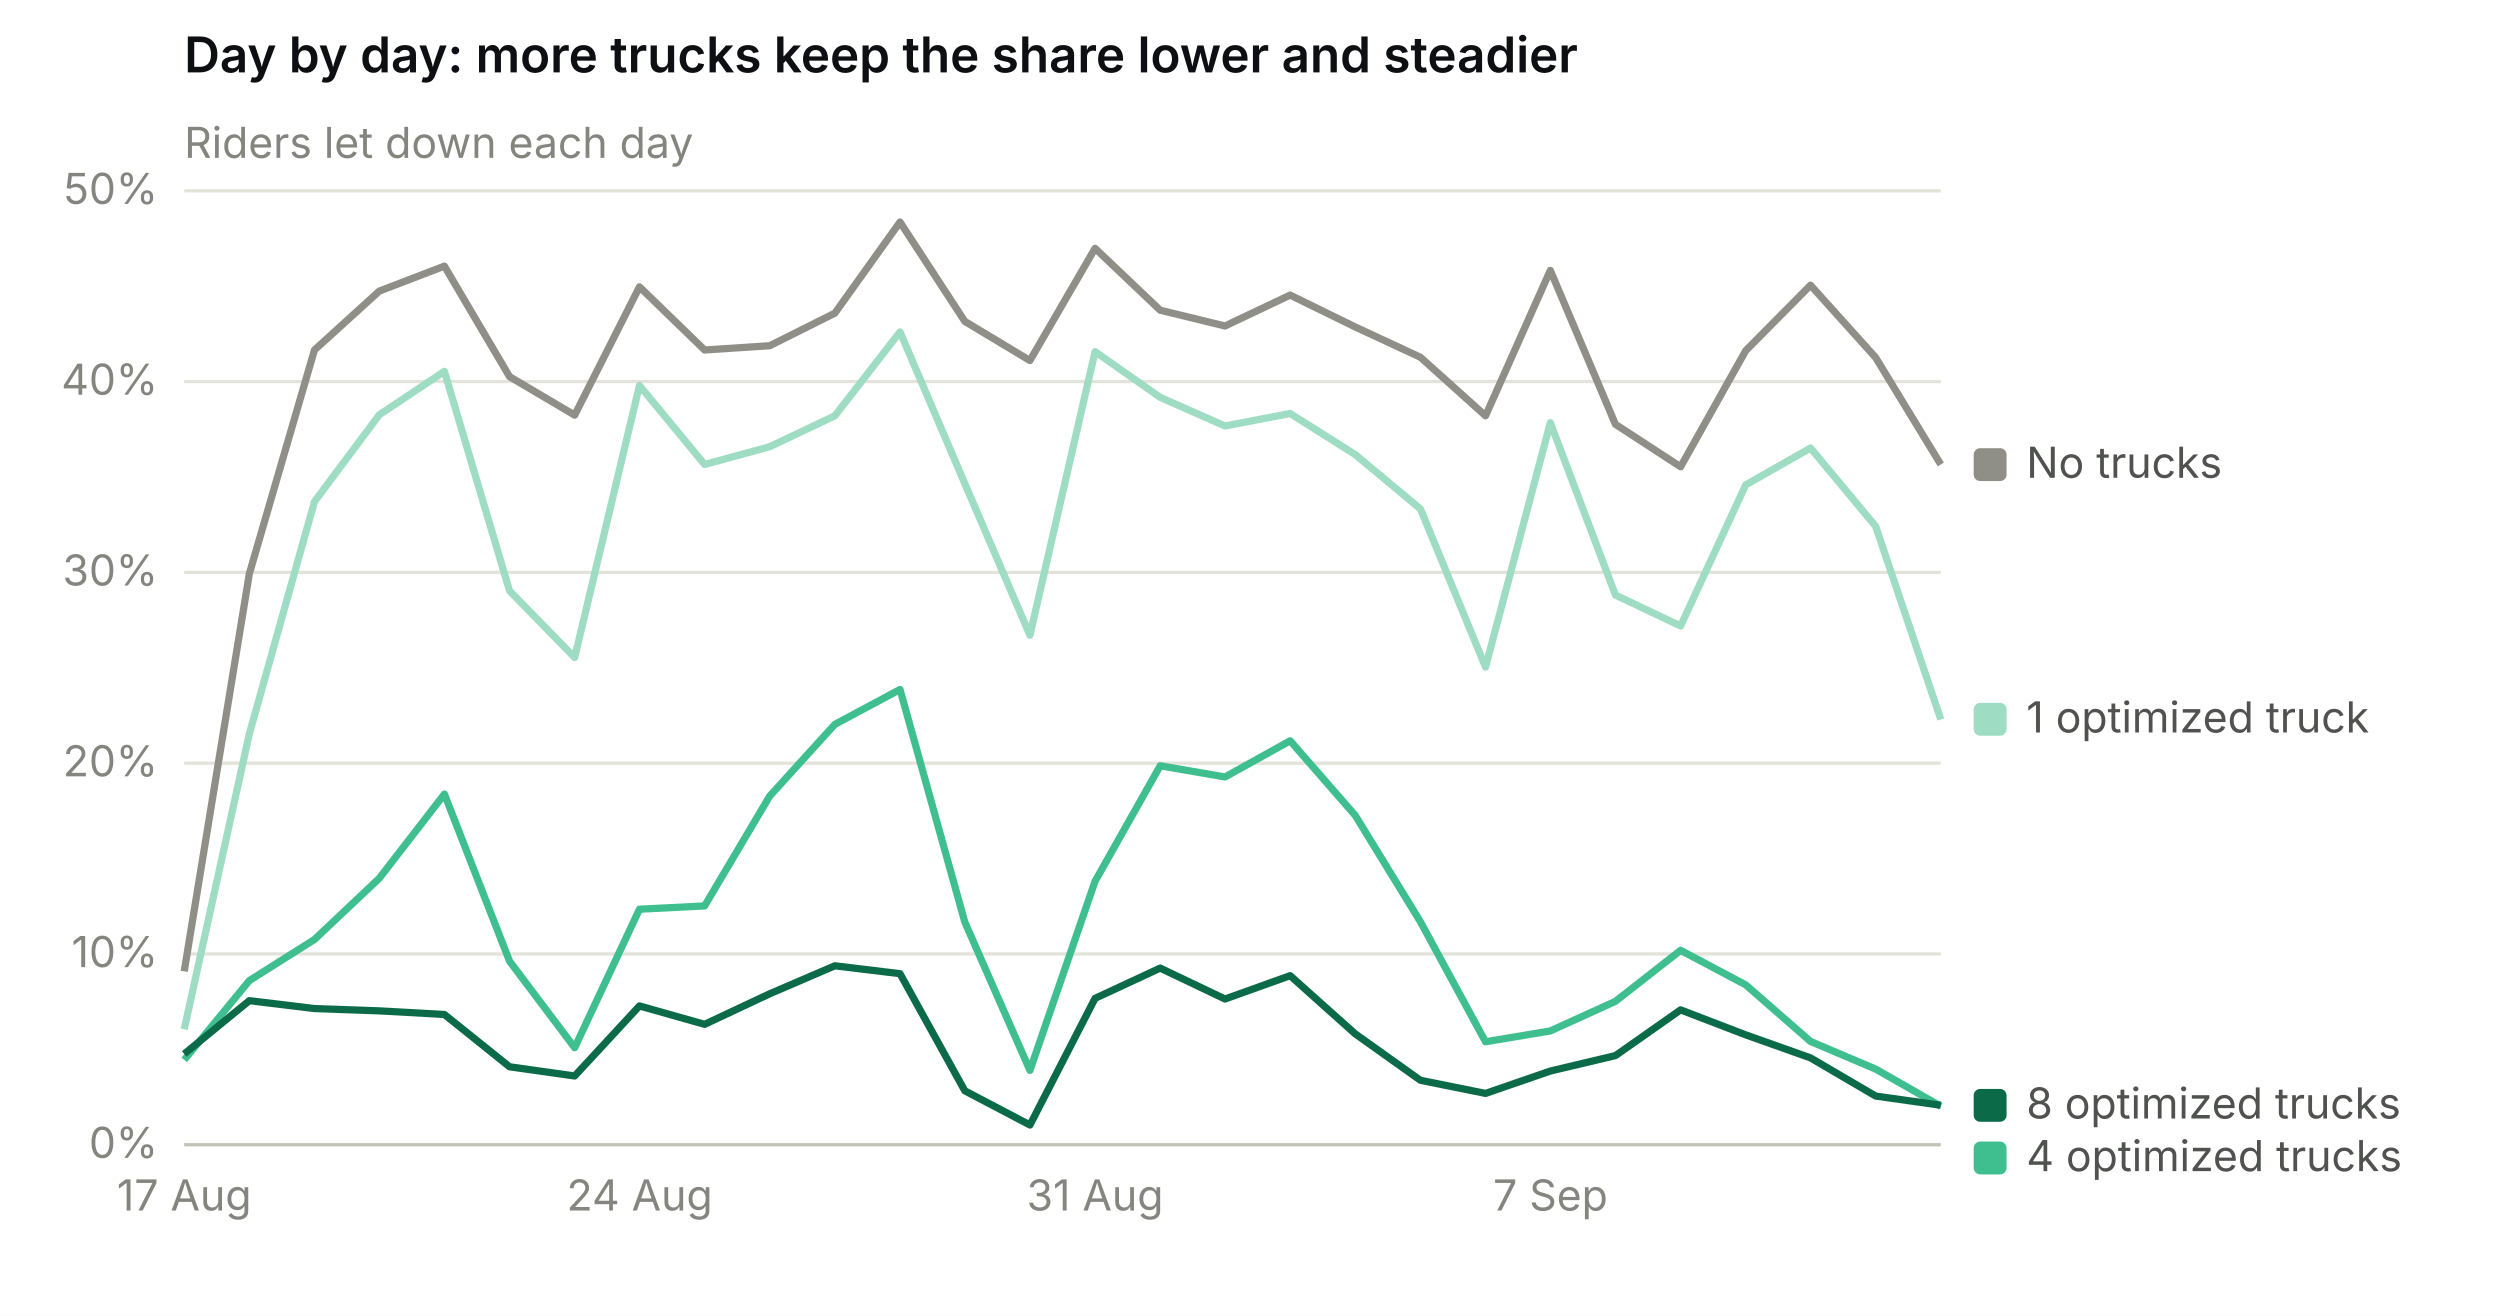
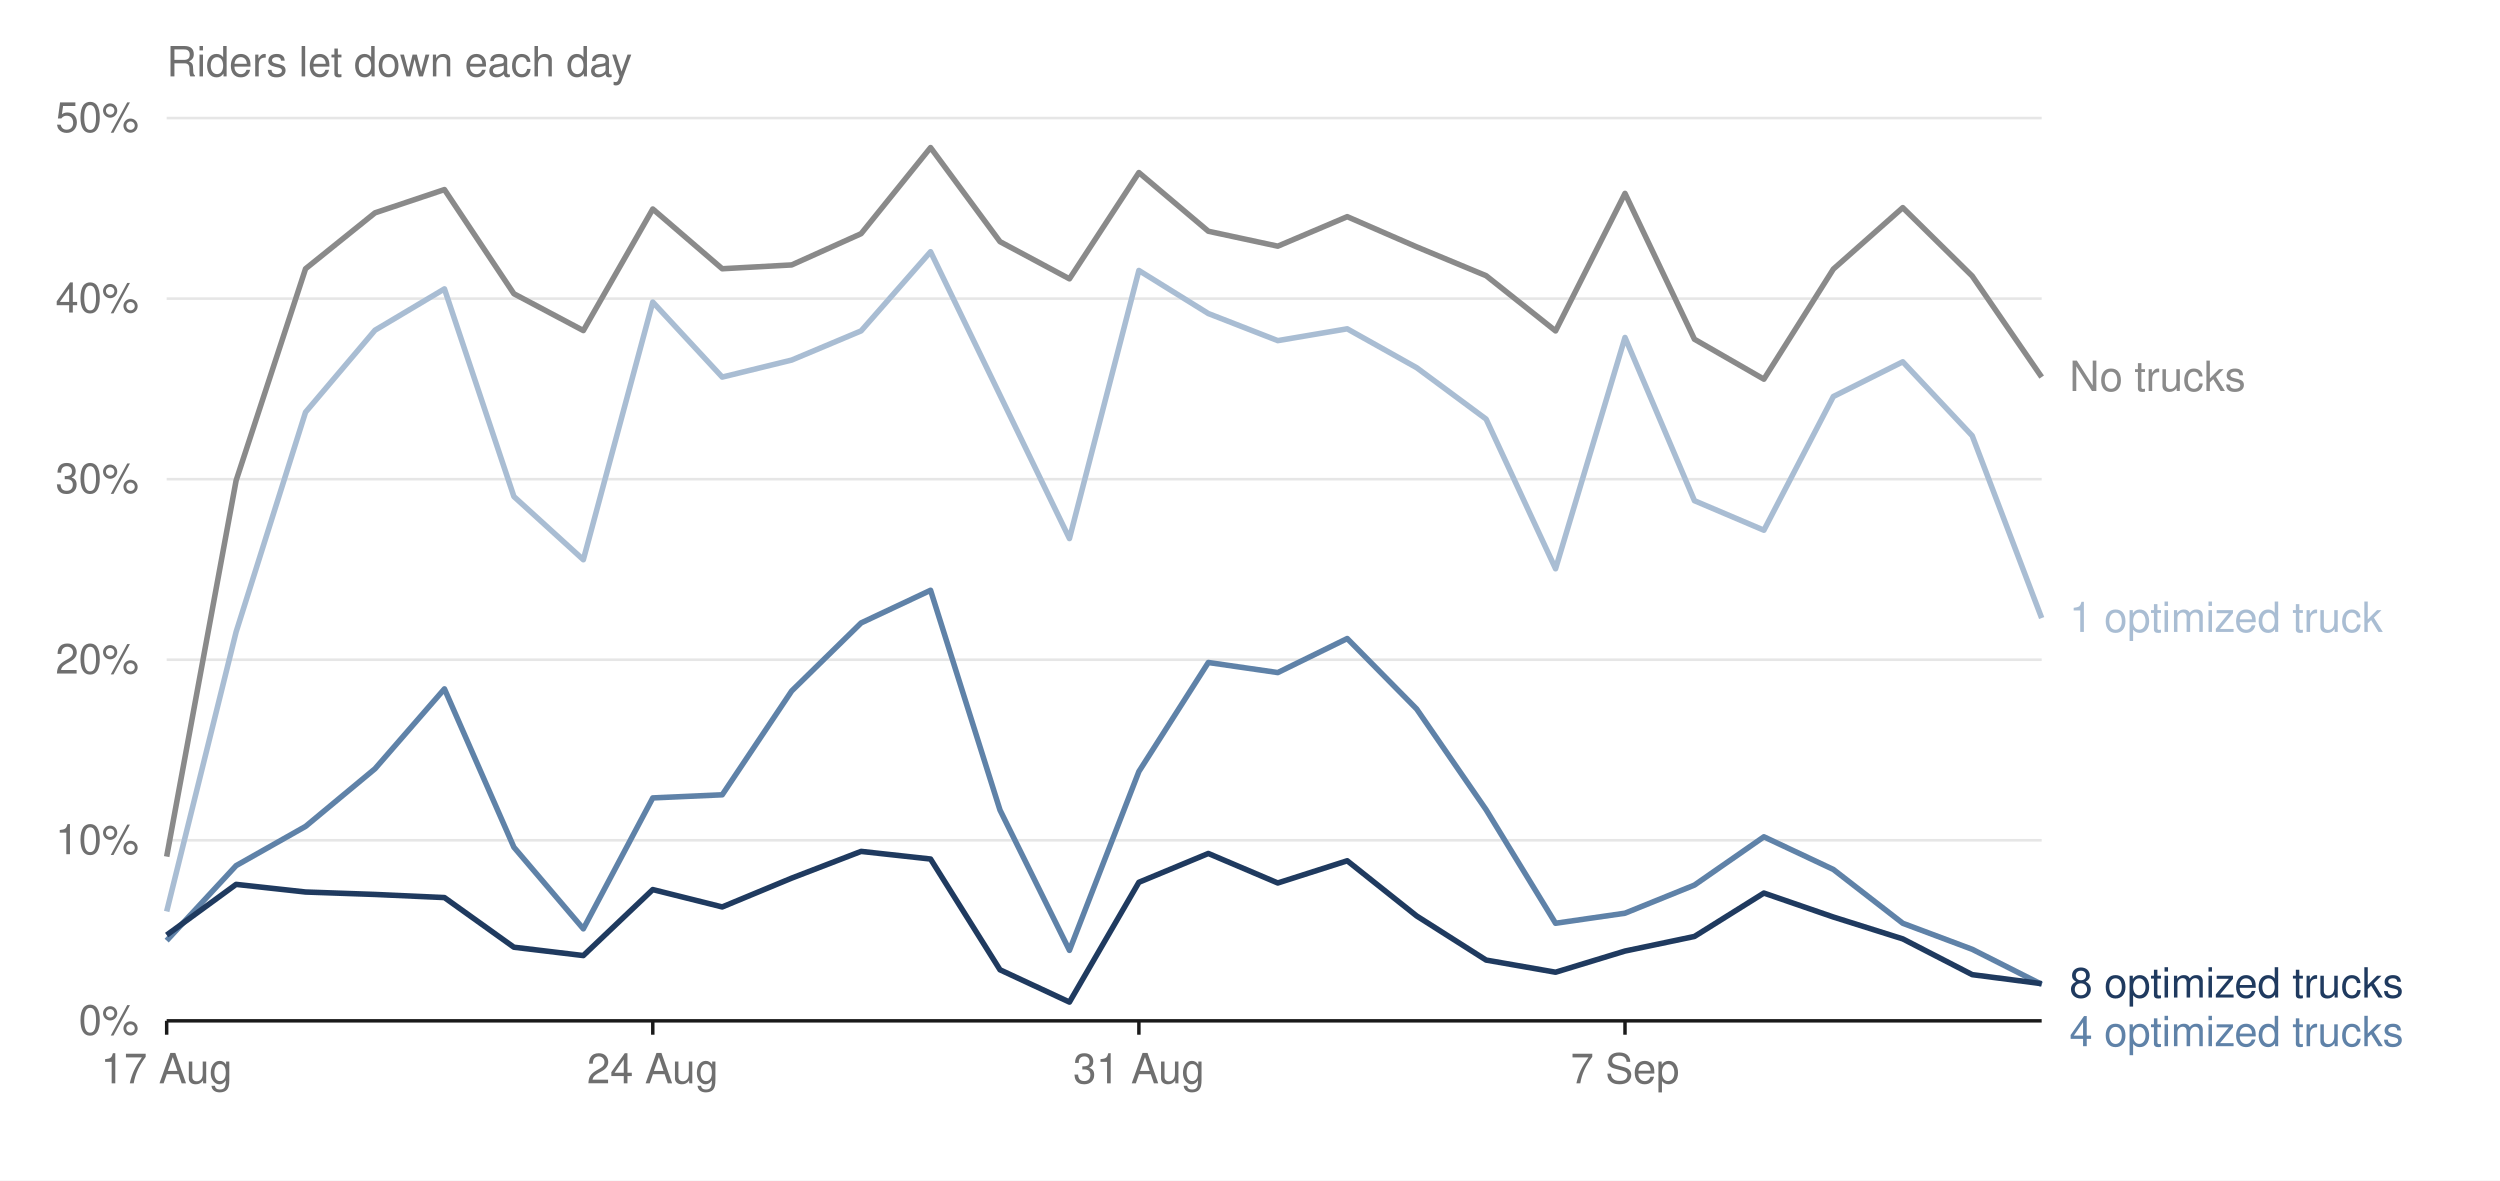
- <svg xmlns="http://www.w3.org/2000/svg" viewBox="0 0 760 400" width="760" height="400" font-family="Inter, Segoe UI, Arial, sans-serif" font-size="13">
-   <rect width="760" height="400" fill="#ffffff" />
-   <text x="56" y="22" font-size="15" font-weight="600" fill="#0d0f12">Day by day: more trucks keep the share lower and steadier</text>
-   <text x="56" y="48" fill="#85857f">Riders let down each day</text>
-   <line x1="56" x2="590" y1="348.0" y2="348.0" stroke="#c3c2b7" />
-   <text x="48" y="352.0" text-anchor="end" fill="#85857f">0%</text>
-   <line x1="56" x2="590" y1="290.0" y2="290.0" stroke="#e3e2db" />
-   <text x="48" y="294.0" text-anchor="end" fill="#85857f">10%</text>
-   <line x1="56" x2="590" y1="232.0" y2="232.0" stroke="#e3e2db" />
-   <text x="48" y="236.0" text-anchor="end" fill="#85857f">20%</text>
-   <line x1="56" x2="590" y1="174.0" y2="174.0" stroke="#e3e2db" />
-   <text x="48" y="178.0" text-anchor="end" fill="#85857f">30%</text>
-   <line x1="56" x2="590" y1="116" y2="116" stroke="#e3e2db" />
-   <text x="48" y="120" text-anchor="end" fill="#85857f">40%</text>
-   <line x1="56" x2="590" y1="58.0" y2="58.0" stroke="#e3e2db" />
-   <text x="48" y="62.0" text-anchor="end" fill="#85857f">50%</text>
-   <text x="56.0" y="368" text-anchor="middle" fill="#85857f">17 Aug</text>
-   <text x="194.444" y="368" text-anchor="middle" fill="#85857f">24 Aug</text>
-   <text x="332.889" y="368" text-anchor="middle" fill="#85857f">31 Aug</text>
-   <text x="471.333" y="368" text-anchor="middle" fill="#85857f">7 Sep</text>
-   <text x="323.0" y="390" text-anchor="middle" fill="#85857f" />
-   <polyline points="56.0,295.3 75.8,174.4 95.6,106.4 115.3,88.5 135.1,80.9 154.9,114.5 174.7,126.2 194.4,87.2 214.2,106.4 234.0,105.1 253.8,95.2 273.6,67.5 293.3,97.7 313.1,109.6 332.9,75.5 352.7,94.3 372.4,99.1 392.2,89.7 412.0,99.4 431.8,108.6 451.6,126.4 471.3,82.2 491.1,129.0 510.9,141.9 530.7,106.6 550.4,86.7 570.2,108.7 590.0,141.2" fill="none" stroke="#8f8e87" stroke-width="2.2" stroke-linejoin="round" />
-   <polyline points="56.0,312.9 75.8,223.1 95.6,152.5 115.3,126.1 135.1,112.9 154.9,179.6 174.7,199.9 194.4,117.2 214.2,141.2 234.0,135.8 253.8,126.4 273.6,100.9 293.3,147.0 313.1,193.1 332.9,106.9 352.7,120.8 372.4,129.5 392.2,125.7 412.0,138.2 431.8,154.7 451.6,202.8 471.3,128.5 491.1,180.9 510.9,190.3 530.7,147.4 550.4,136.2 570.2,160.0 590.0,218.7" fill="none" stroke="#9fdcc4" stroke-width="2.2" stroke-linejoin="round" />
-   <polyline points="56.0,322.2 75.8,298.1 95.6,285.6 115.3,267.0 135.1,241.4 154.9,292.2 174.7,318.5 194.4,276.4 214.2,275.4 234.0,242.0 253.8,220.2 273.6,209.6 293.3,280.3 313.1,325.4 332.9,267.9 352.7,232.8 372.4,236.2 392.2,225.2 412.0,247.9 431.8,280.2 451.6,316.7 471.3,313.4 491.1,304.4 510.9,288.9 530.7,299.4 550.4,316.6 570.2,325.0 590.0,336.3" fill="none" stroke="#3fbf90" stroke-width="2.2" stroke-linejoin="round" />
-   <polyline points="56.0,320.4 75.8,304.2 95.6,306.6 115.3,307.3 135.1,308.4 154.9,324.3 174.7,327.1 194.4,305.8 214.2,311.4 234.0,302.1 253.8,293.6 273.6,296.0 293.3,331.6 313.1,342.0 332.9,303.5 352.7,294.3 372.4,303.7 392.2,296.6 412.0,314.3 431.8,328.4 451.6,332.4 471.3,325.6 491.1,320.9 510.9,307.0 530.7,314.6 550.4,321.6 570.2,333.2 590.0,336.0" fill="none" stroke="#0b6b49" stroke-width="2.2" stroke-linejoin="round" />
-   <rect x="600" y="136.246" width="10" height="10" rx="2" fill="#8f8e87" />
-   <text x="616" y="145.246" fill="#50524f">No trucks</text>
-   <rect x="600" y="213.662" width="10" height="10" rx="2" fill="#9fdcc4" />
-   <text x="616" y="222.662" fill="#50524f">1 optimized truck</text>
-   <rect x="600" y="331.03" width="10" height="10" rx="2" fill="#0b6b49" />
-   <text x="616" y="340.03" fill="#50524f">8 optimized trucks</text>
-   <rect x="600" y="347.03" width="10" height="10" rx="2" fill="#3fbf90" />
-   <text x="616" y="356.03" fill="#50524f">4 optimized trucks</text>
+ <svg xmlns="http://www.w3.org/2000/svg" viewBox="0 0 720 340" width="720" height="340" font-family="Helvetica Neue, Helvetica, Arial, sans-serif" font-size="12">
+   <rect width="720" height="340" fill="#ffffff" />
+   <text x="48" y="22" fill="#6f6f6f">Riders let down each day</text>
+   <text x="40" y="298.0" text-anchor="end" fill="#6f6f6f">0%</text>
+   <line x1="48" x2="588" y1="242.0" y2="242.0" stroke="#e6e6e6" stroke-width="0.75" />
+   <text x="40" y="246.0" text-anchor="end" fill="#6f6f6f">10%</text>
+   <line x1="48" x2="588" y1="190.0" y2="190.0" stroke="#e6e6e6" stroke-width="0.75" />
+   <text x="40" y="194.0" text-anchor="end" fill="#6f6f6f">20%</text>
+   <line x1="48" x2="588" y1="138.0" y2="138.0" stroke="#e6e6e6" stroke-width="0.75" />
+   <text x="40" y="142.0" text-anchor="end" fill="#6f6f6f">30%</text>
+   <line x1="48" x2="588" y1="86.0" y2="86.0" stroke="#e6e6e6" stroke-width="0.75" />
+   <text x="40" y="90.0" text-anchor="end" fill="#6f6f6f">40%</text>
+   <line x1="48" x2="588" y1="34.0" y2="34.0" stroke="#e6e6e6" stroke-width="0.75" />
+   <text x="40" y="38.0" text-anchor="end" fill="#6f6f6f">50%</text>
+   <line x1="48" x2="588" y1="294.0" y2="294.0" stroke="#1a1a1a" stroke-width="1" />
+   <line x1="48.0" x2="48.0" y1="294.0" y2="298.0" stroke="#1a1a1a" stroke-width="1" />
+   <text x="48.0" y="312.0" text-anchor="middle" fill="#6f6f6f">17 Aug</text>
+   <line x1="188.0" x2="188.0" y1="294.0" y2="298.0" stroke="#1a1a1a" stroke-width="1" />
+   <text x="188.0" y="312.0" text-anchor="middle" fill="#6f6f6f">24 Aug</text>
+   <line x1="328.0" x2="328.0" y1="294.0" y2="298.0" stroke="#1a1a1a" stroke-width="1" />
+   <text x="328.0" y="312.0" text-anchor="middle" fill="#6f6f6f">31 Aug</text>
+   <line x1="468.0" x2="468.0" y1="294.0" y2="298.0" stroke="#1a1a1a" stroke-width="1" />
+   <text x="468.0" y="312.0" text-anchor="middle" fill="#6f6f6f">7 Sep</text>
+   <polyline points="48.0,246.7 68.0,138.4 88.0,77.4 108.0,61.3 128.0,54.6 148.0,84.6 168.0,95.2 188.0,60.2 208.0,77.4 228.0,76.3 248.0,67.3 268.0,42.5 288.0,69.6 308.0,80.3 328.0,49.7 348.0,66.6 368.0,70.9 388.0,62.4 408.0,71.1 428.0,79.4 448.0,95.3 468.0,55.7 488.0,97.7 508.0,109.2 528.0,77.5 548.0,59.8 568.0,79.5 588.0,108.6" fill="none" stroke="#8a8a8a" stroke-width="1.6" stroke-linejoin="round" />
+   <polyline points="48.0,262.5 68.0,182.0 88.0,118.7 108.0,95.1 128.0,83.2 148.0,143.0 168.0,161.2 188.0,87.0 208.0,108.6 228.0,103.7 248.0,95.3 268.0,72.5 288.0,113.8 308.0,155.1 328.0,77.9 348.0,90.3 368.0,98.1 388.0,94.7 408.0,105.9 428.0,120.7 448.0,163.8 468.0,97.2 488.0,144.2 508.0,152.7 528.0,114.2 548.0,104.2 568.0,125.5 588.0,178.0" fill="none" stroke="#a9bdd3" stroke-width="1.6" stroke-linejoin="round" />
+   <polyline points="48.0,270.9 68.0,249.3 88.0,238.0 108.0,221.4 128.0,198.4 148.0,244.0 168.0,267.5 188.0,229.8 208.0,228.9 228.0,199.0 248.0,179.4 268.0,170.0 288.0,233.3 308.0,273.7 328.0,222.2 348.0,190.8 368.0,193.7 388.0,183.9 408.0,204.2 428.0,233.2 448.0,265.9 468.0,263.0 488.0,254.9 508.0,241.0 528.0,250.4 548.0,265.9 568.0,273.4 588.0,283.5" fill="none" stroke="#5f82a8" stroke-width="1.6" stroke-linejoin="round" />
+   <polyline points="48.0,269.3 68.0,254.7 88.0,256.9 108.0,257.6 128.0,258.5 148.0,272.8 168.0,275.2 188.0,256.2 208.0,261.2 228.0,252.9 248.0,245.2 268.0,247.4 288.0,279.3 308.0,288.6 328.0,254.1 348.0,245.8 368.0,254.3 388.0,247.9 408.0,263.8 428.0,276.5 448.0,280.0 468.0,273.9 488.0,269.7 508.0,257.2 528.0,264.1 548.0,270.4 568.0,280.7 588.0,283.3" fill="none" stroke="#1f3a5f" stroke-width="1.6" stroke-linejoin="round" />
+   <text x="596" y="112.6" fill="#8a8a8a">No trucks</text>
+   <text x="596" y="182.0" fill="#a9bdd3">1 optimized truck</text>
+   <text x="596" y="287.3" fill="#1f3a5f">8 optimized trucks</text>
+   <text x="596" y="301.3" fill="#5f82a8">4 optimized trucks</text>
</svg>
